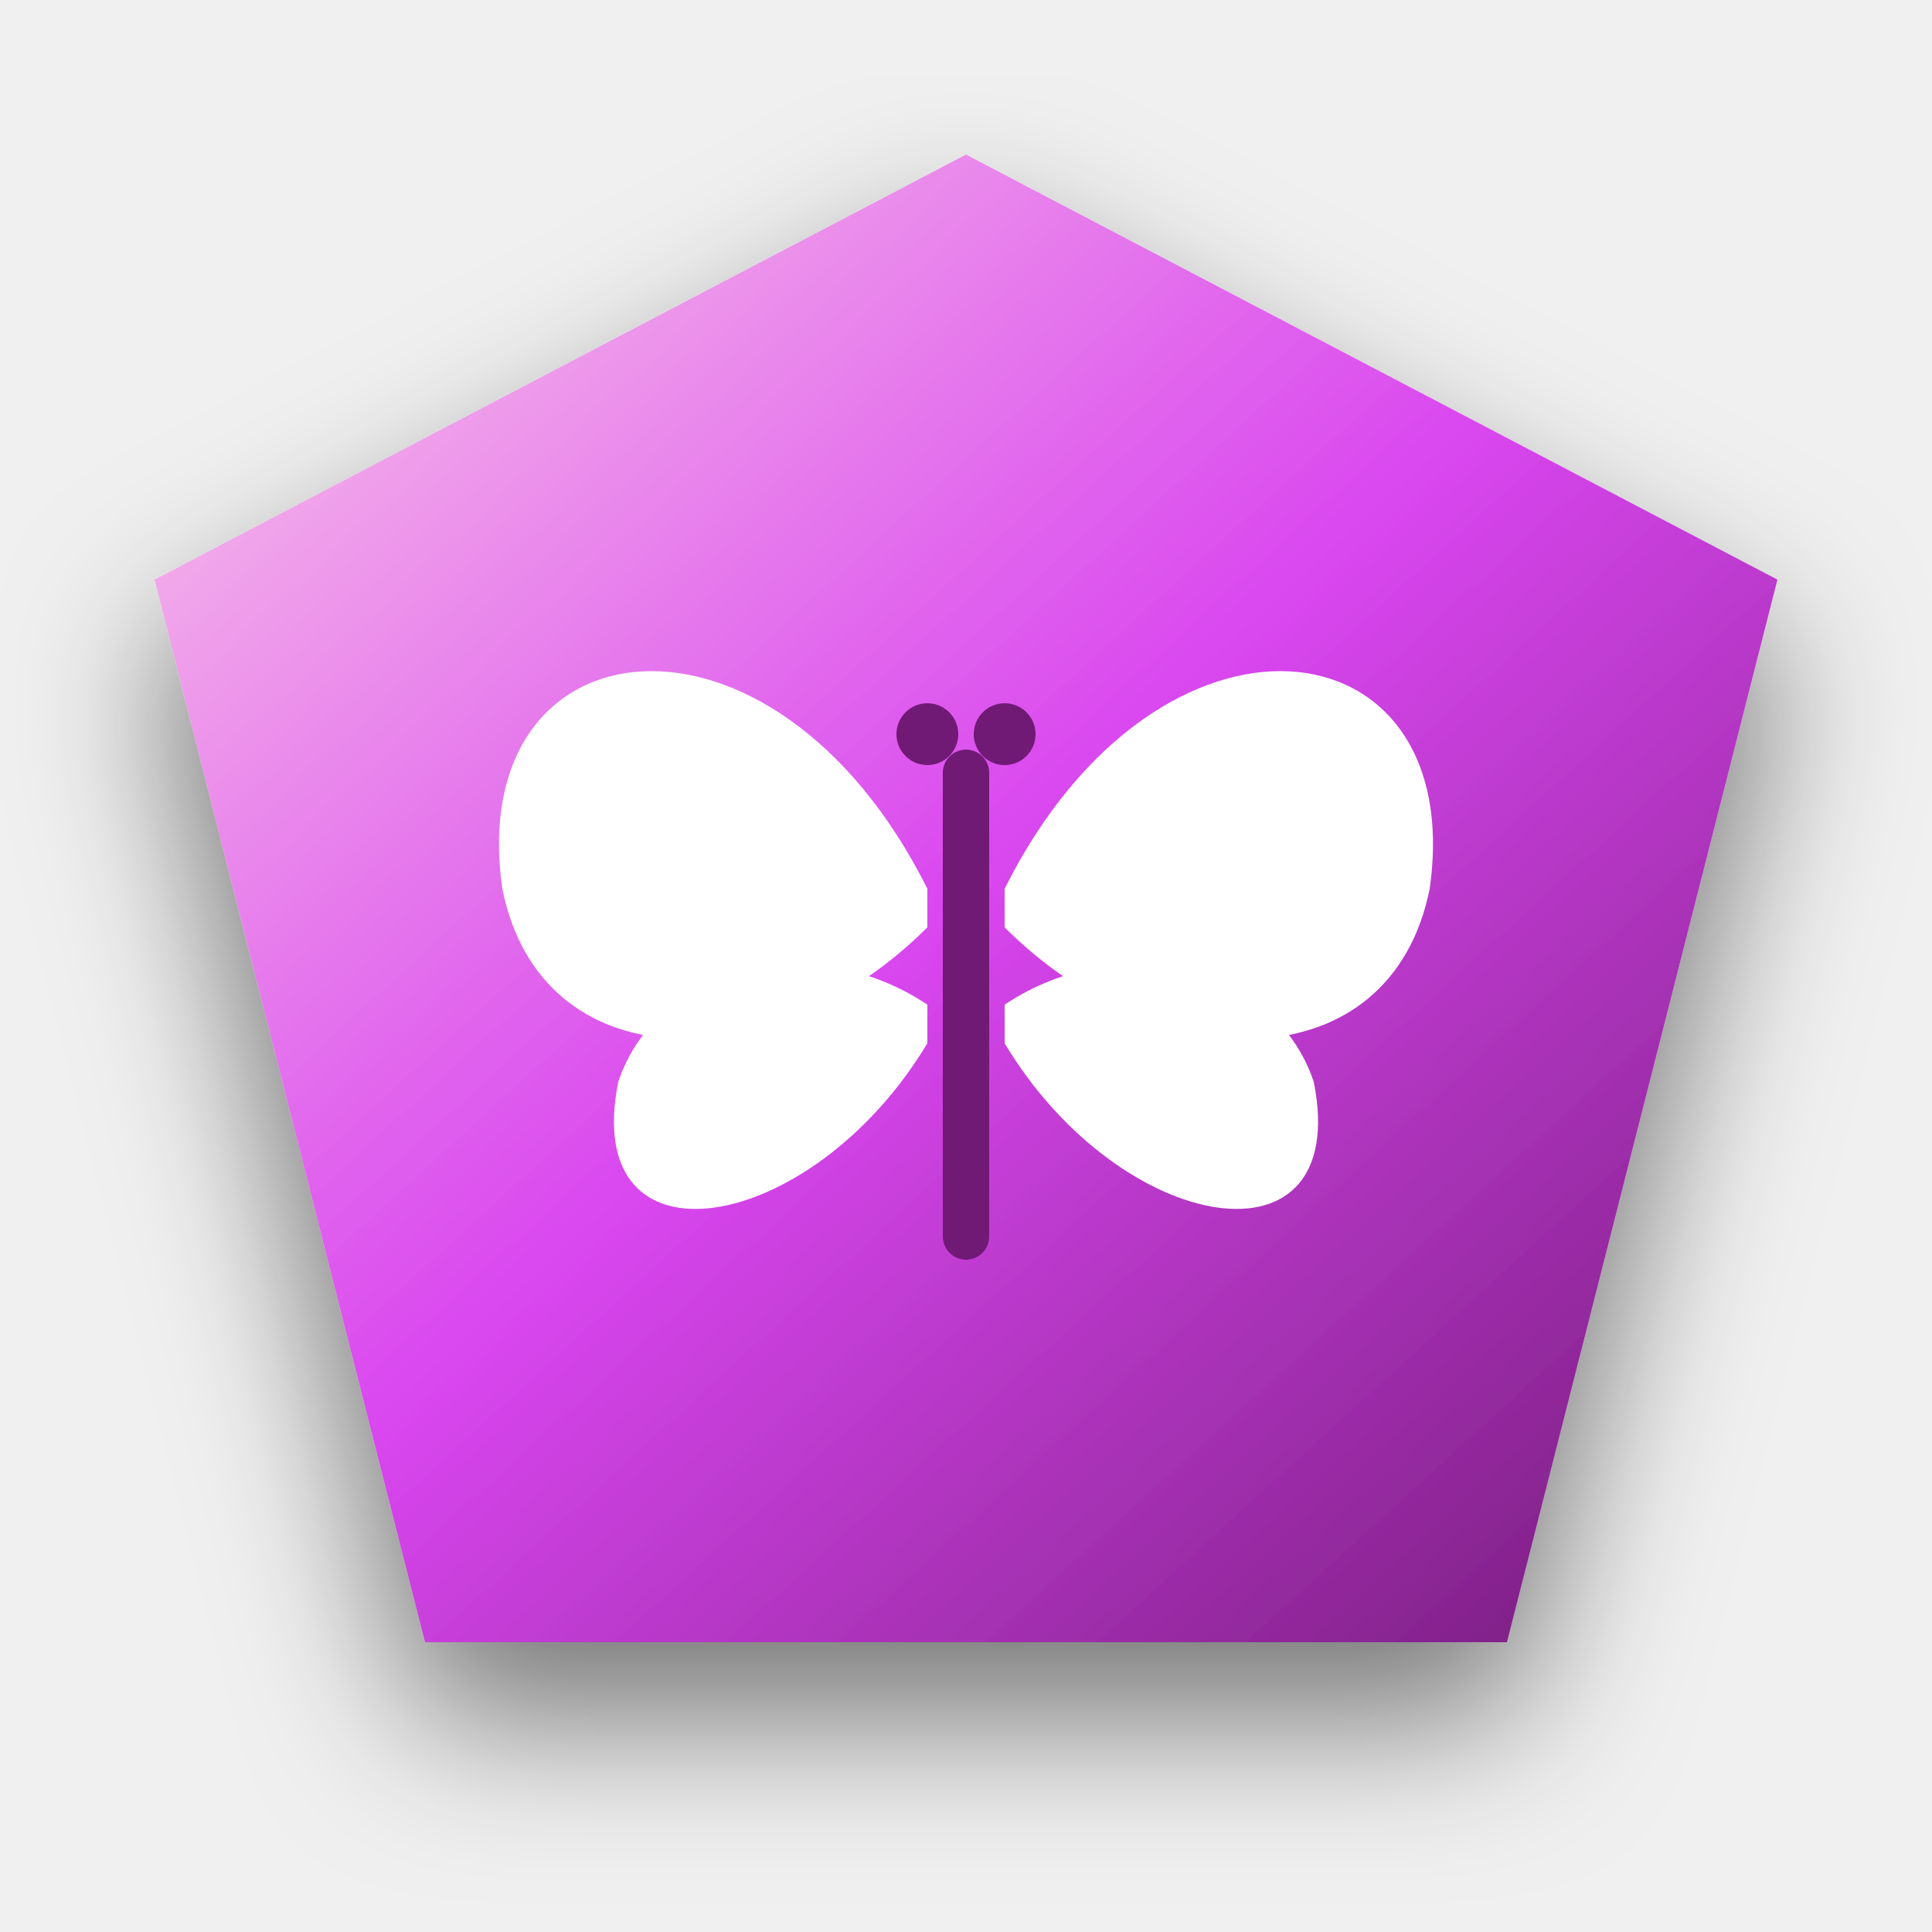
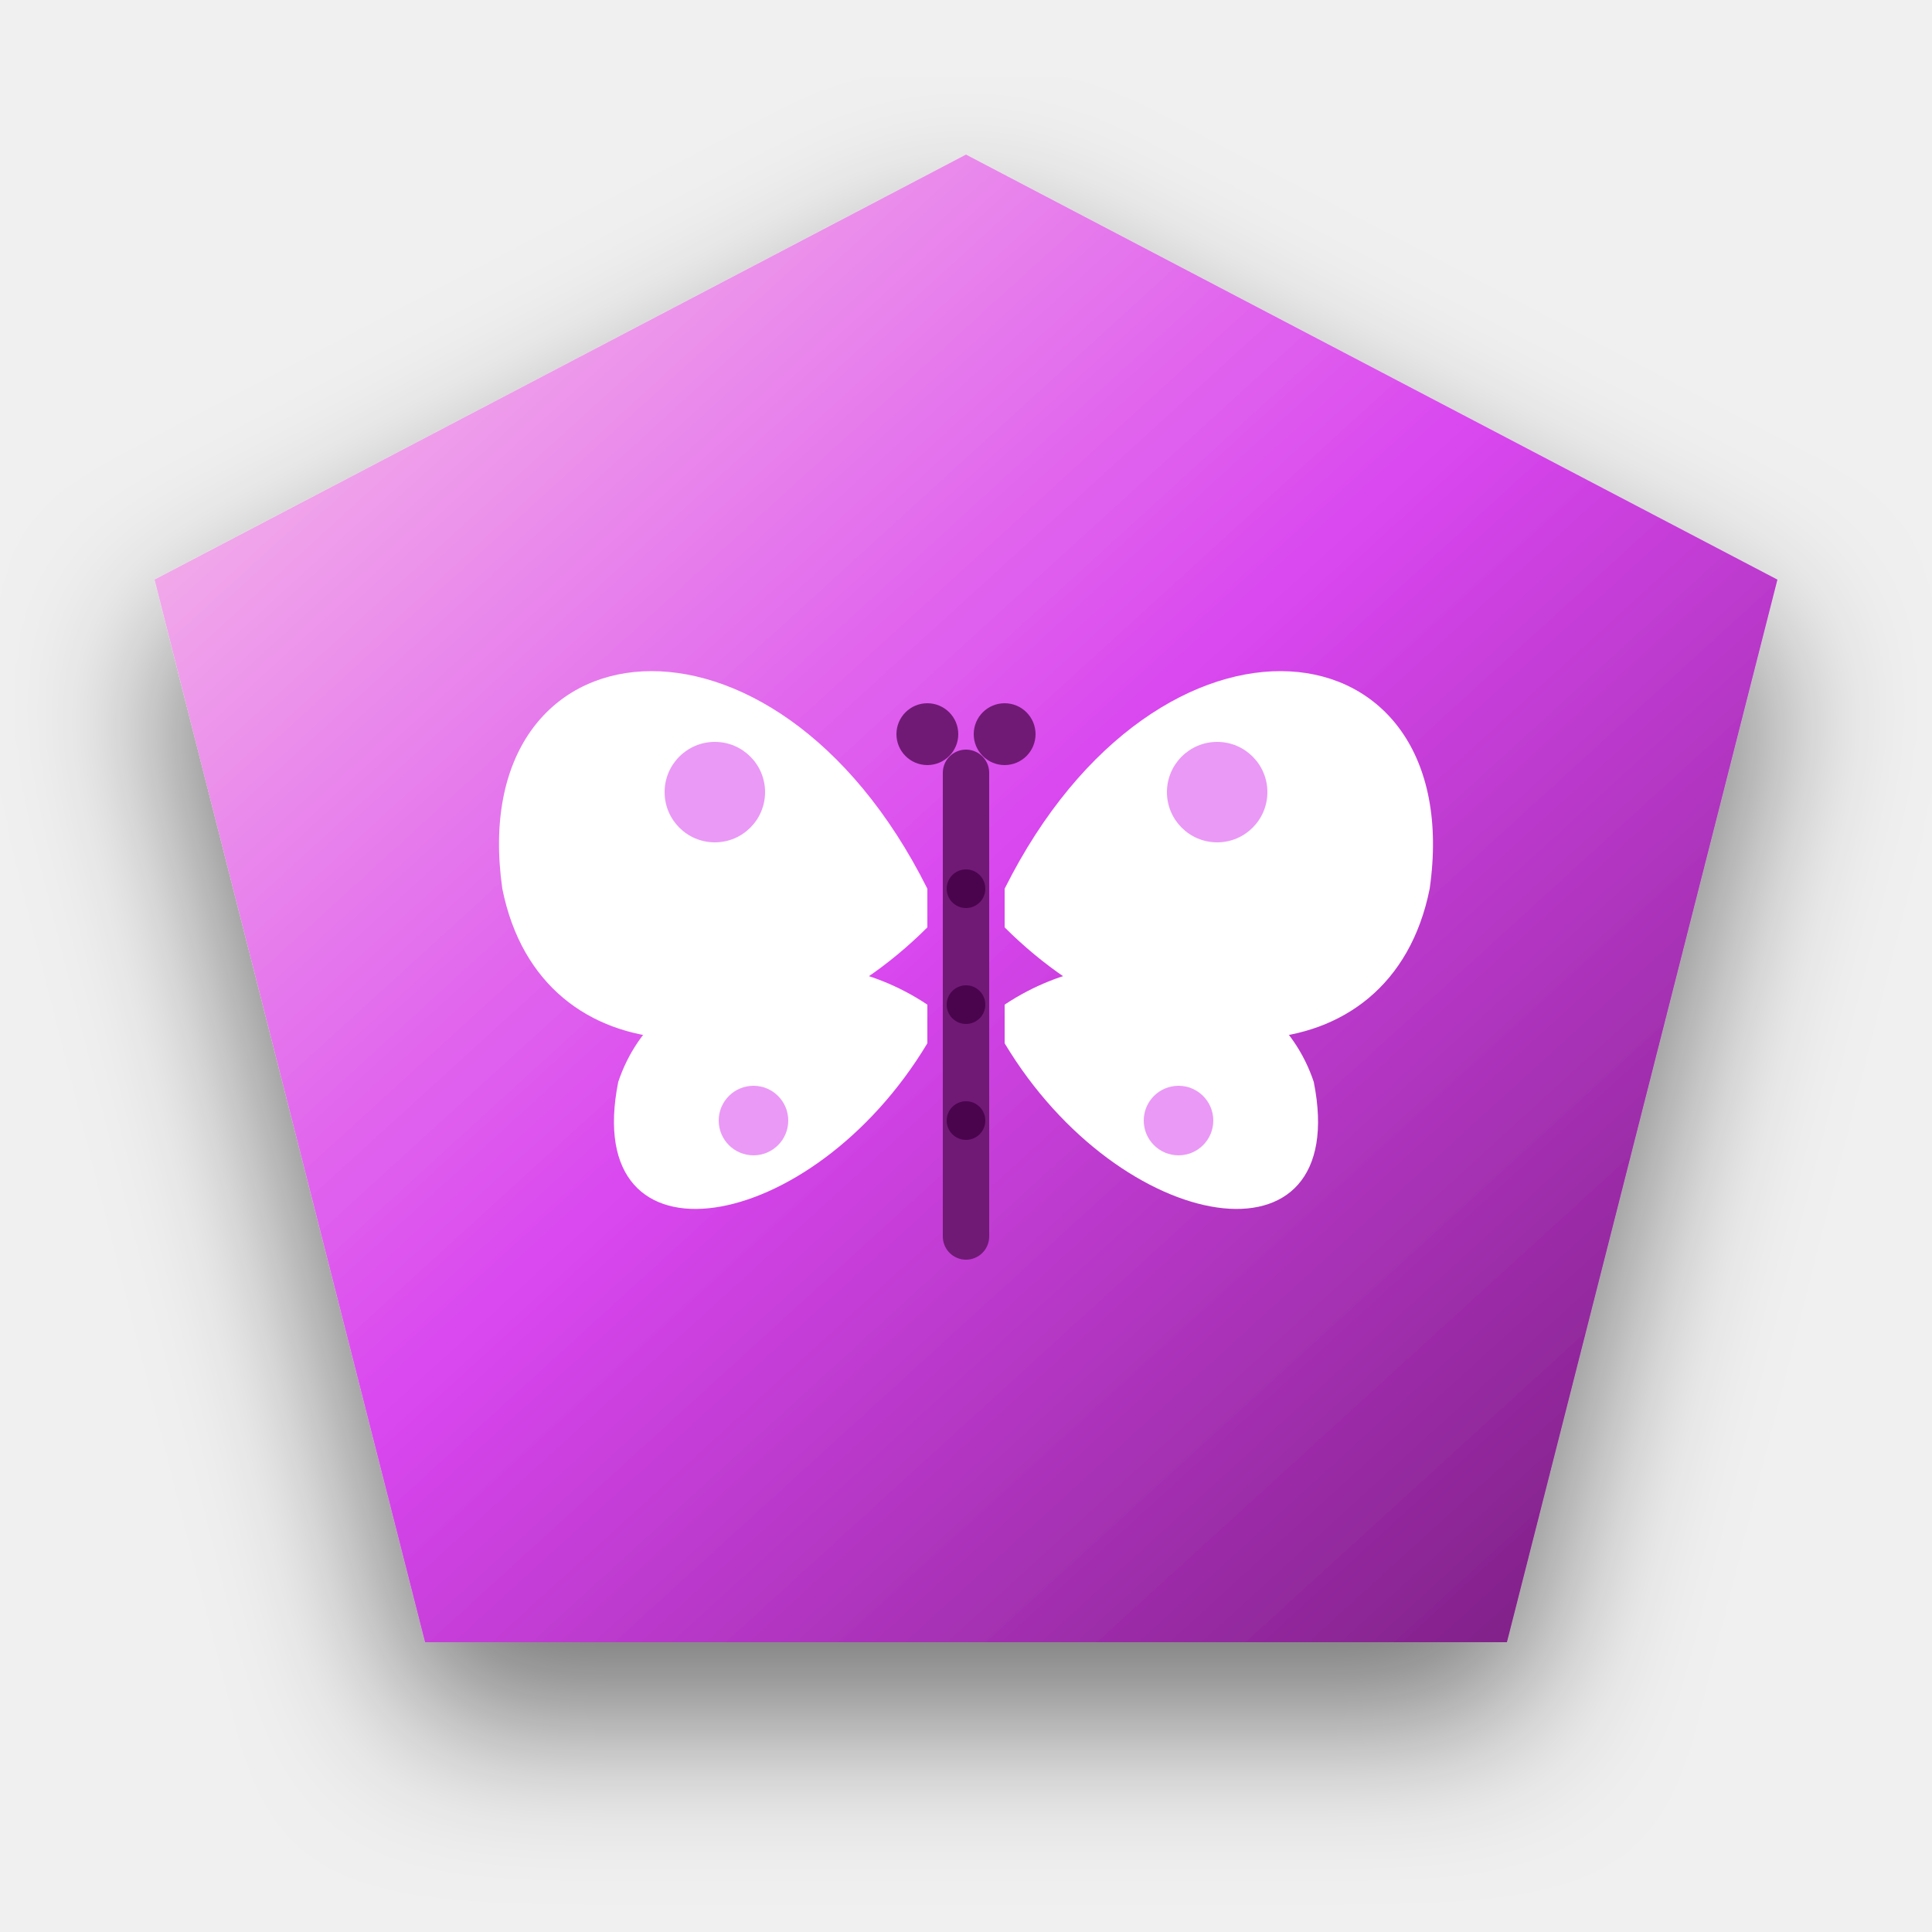
<svg xmlns="http://www.w3.org/2000/svg" viewBox="0 0 100 100" width="24" height="24">
  <defs>
    <linearGradient id="bg-butterfly" x1="0%" y1="0%" x2="100%" y2="100%">
      <stop offset="0%" stop-color="#fbcfe8" />
      <stop offset="50%" stop-color="#d946ef" />
      <stop offset="100%" stop-color="#701a75" />
    </linearGradient>
    <filter id="shadow-butterfly" x="-20%" y="-20%" width="140%" height="140%">
      <feDropShadow dx="0" dy="4" stdDeviation="4" flood-color="#000" flood-opacity="0.5" />
    </filter>
  </defs>
  <path filter="url(#shadow-butterfly)" fill="url(#bg-butterfly)" d="M50 8 L92 30 L78 85 L22 85 L8 30 Z" />
  <g transform="translate(50,50)">
    <path d="M-2 -4 C-10 -20 -26 -18 -24 -4 C-22 6 -10 6 -2 -2 Z" fill="#ffffff" />
    <path d="M2 -4 C10 -20 26 -18 24 -4 C22 6 10 6 2 -2 Z" fill="#ffffff" />
    <path d="M-2 4 C-8 14 -20 16 -18 6 C-16 0 -8 -2 -2 2 Z" fill="#ffffff" />
    <path d="M2 4 C8 14 20 16 18 6 C16 0 8 -2 2 2 Z" fill="#ffffff" />
+     <circle cx="-13" cy="-9" r="2.6" fill="#d946ef" opacity="0.55" />
+     <circle cx="13" cy="-9" r="2.6" fill="#d946ef" opacity="0.55" />
+     <circle cx="-11" cy="8" r="1.8" fill="#d946ef" opacity="0.55" />
+     <circle cx="11" cy="8" r="1.8" fill="#d946ef" opacity="0.55" />
    <line x1="0" y1="-10" x2="0" y2="14" stroke="#701a75" stroke-width="2.4" stroke-linecap="round" />
+     <circle cx="0" cy="-4" r="1" fill="#4a044e" />
+     <circle cx="0" cy="2" r="1" fill="#4a044e" />
+     <circle cx="0" cy="8" r="1" fill="#4a044e" />
    <circle cx="-2" cy="-12" r="1.6" fill="#701a75" />
    <circle cx="2" cy="-12" r="1.6" fill="#701a75" />
  </g>
</svg>
